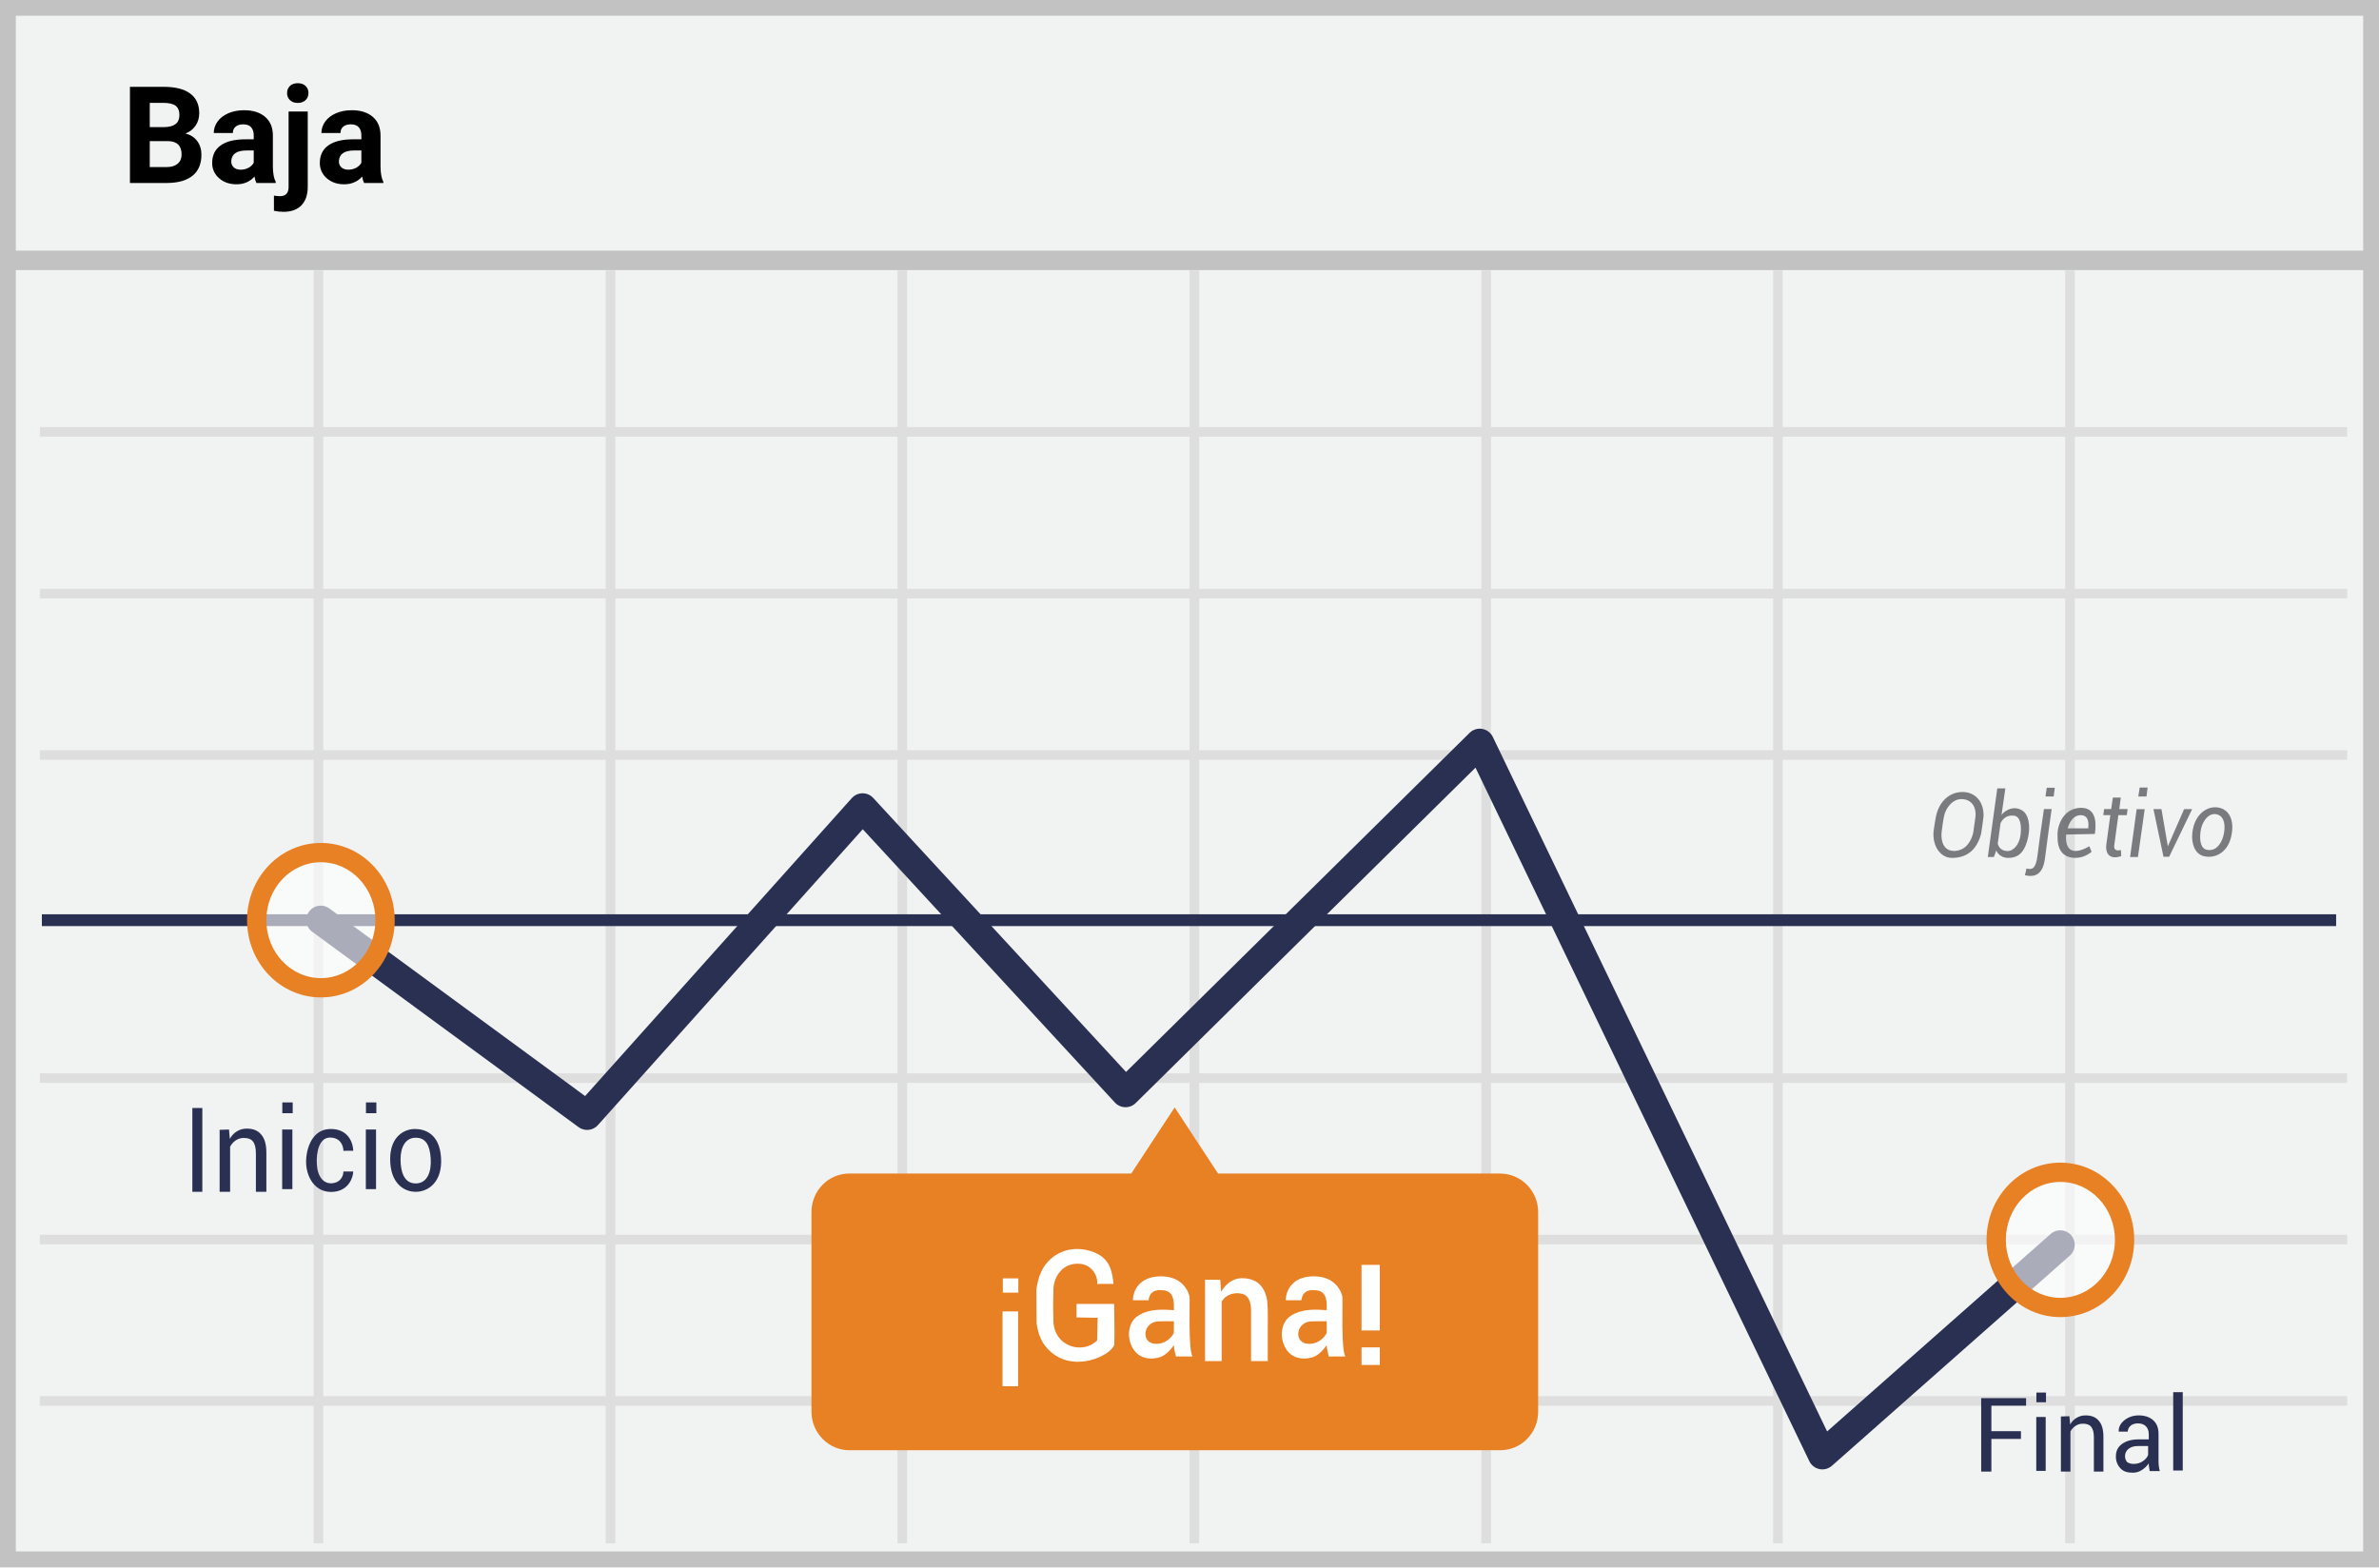
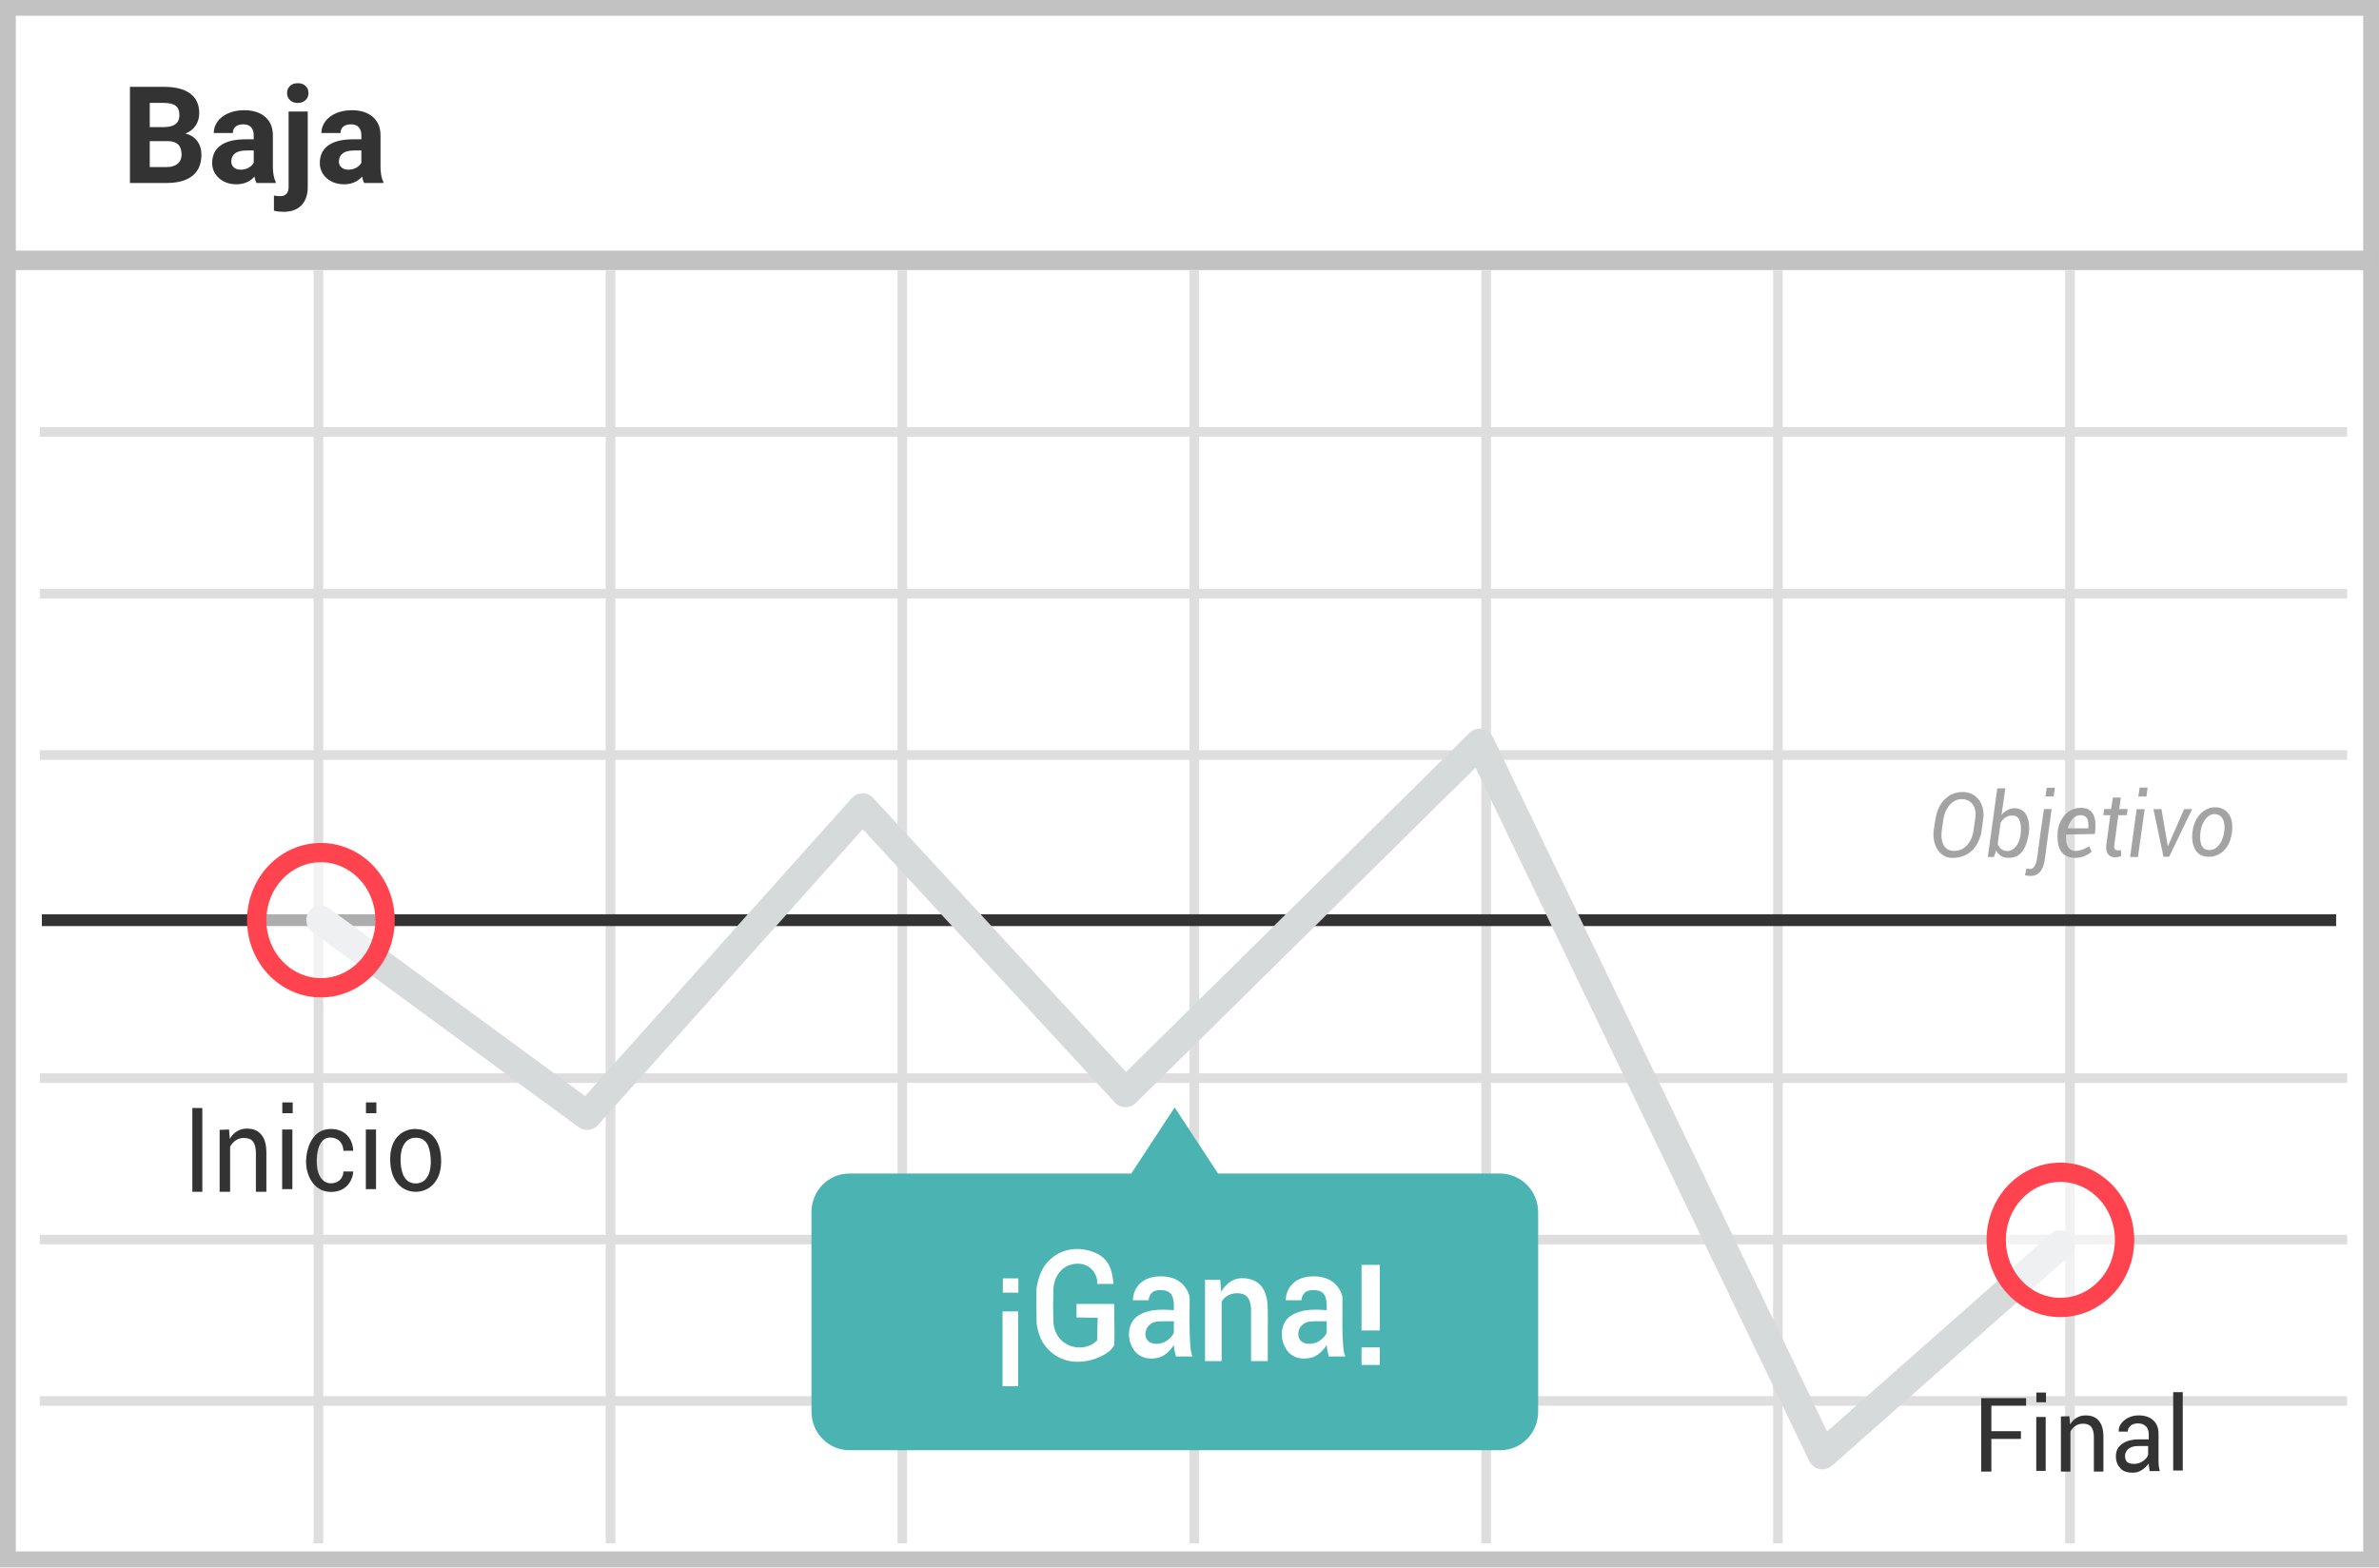
<svg xmlns="http://www.w3.org/2000/svg" width="299" height="197">
  <g fill="none" fill-rule="evenodd">
-     <path fill="#F1F2F2" d="M0 0h299v197H0z" />
+     <path fill="#fff" d="M0 0h299v197H0z" />
    <path d="M1.987 1.98v193.04h295.026V1.98H1.987zM299 0v197H0V0h299z" fill="#C2C2C2" fill-rule="nonzero" />
    <path d="M5 54.894v-1.207h290v1.207H5zM5 75.22v-1.207h290v1.207H5zm0 20.29v-1.207h290v1.207H5zm0 40.618v-1.207h290v1.207H5zm0 20.29v-1.207h290v1.207H5zm0 20.29v-1.207h290v1.207H5zM39.42 34h1.209v160H39.42V34zm36.709 0h1.208v160h-1.208V34zm36.67 0h1.209v160H112.8V34zm36.71 0h1.207v160h-1.208V34zm36.67 0h1.208v160h-1.208V34zm36.671 0h1.208v160h-1.208V34zm36.708 0h1.209v160h-1.209V34z" fill="#DFDEDE" fill-rule="nonzero" />
    <path fill="#C2C2C2" fill-rule="nonzero" d="M.805 33.951v-2.447H298.63v2.447z" />
-     <path d="M188.509 147.514h-35.42l-5.454-8.308-5.455 8.308h-35.42c-2.652 0-4.773 2.162-4.773 4.855v25.074c0 2.693 2.16 4.855 4.773 4.855h81.787c2.652 0 4.773-2.162 4.773-4.855v-25.074c0-2.693-2.16-4.855-4.811-4.855z" fill="#E88024" />
-     <path d="M260.089 178.02l.096 1.042a2.175 2.175 0 0 1 1.944-1.143c.713 0 1.262.202 1.652.672.389.438.583 1.11.583 2.018v4.373h-1.199v-4.339c0-.605-.129-1.043-.356-1.312-.226-.269-.583-.37-1.036-.37-.357 0-.648.101-.907.27a1.9 1.9 0 0 0-.648.706v5.045h-1.198v-6.929l1.069-.033zm10.009 6.398c-.033-.168-.033-.302-.033-.47-.234.337-.53.622-.872.838a2.042 2.042 0 0 1-1.161.335c-.677 0-1.194-.167-1.548-.57a2.089 2.089 0 0 1-.55-1.507c0-.67.26-1.172.776-1.541s1.194-.57 2.064-.57h1.29v-.67c0-.402-.128-.737-.354-.971-.226-.235-.581-.369-1-.369-.387 0-.71.1-.936.302-.225.2-.354.469-.354.737h-1.13v-.034c-.032-.502.194-.971.678-1.373.483-.402 1.097-.637 1.84-.637.74 0 1.354.201 1.806.603.451.402.677.972.677 1.709v3.317c0 .234 0 .469.032.703.032.235.065.47.13.67h-1.26v.067c-.03-.2-.064-.402-.095-.57v.001zm-1.953-.402c.419 0 .837-.1 1.161-.335.354-.235.58-.503.677-.804v-1.106h-1.322c-.485 0-.872.134-1.162.369-.29.234-.42.57-.42.904 0 .302.097.536.259.737.193.134.452.235.807.235zm-13.502-8.265v.945h-4.362v3.208h3.717v.972h-3.717v4.106H249v-9.23l5.643-.001zm1.28 2.369h1.185v6.772h-1.184v-6.772zm.016-3.076v1.222h1.208v-1.222h-1.208zm17.196-.044h1.2v9.848h-1.2V175zM28.78 141.984l.107 1.172c.437-.811 1.256-1.305 2.136-1.286.783 0 1.387.227 1.815.757.427.491.64 1.248.64 2.269v4.916h-1.317v-4.878c0-.681-.141-1.173-.39-1.475-.25-.303-.642-.416-1.14-.416-.392 0-.712.113-.997.302a2.14 2.14 0 0 0-.712.795v5.672h-1.317v-7.79l1.175-.038zm-4.605-2.709h1.255v10.537h-1.255v-10.537zm21.804 2.708h1.282v7.497H45.98v-7.497zm.017-3.404v1.351h1.307v-1.351h-1.307zm-10.532 3.404h1.282v7.497h-1.282v-7.497zm.018-3.404v1.351h1.306v-1.351h-1.306zm7.678 6.081c.72-.027 1.083 0 1.234 0 0-.853-.529-2.819-2.95-2.742-2.422.077-3.068 2.888-2.961 4.466.107 1.578 1.078 3.51 3.237 3.442 2.16-.068 2.674-1.92 2.674-2.564a126.79 126.79 0 0 0-1.234 0c0 .631-.413 1.405-1.44 1.478-1.026.073-1.798-.775-1.897-2.356-.099-1.58.307-3.392 1.65-3.392s1.687 1.066 1.687 1.669v-.001zm8.985-2.744c1.252 0 3.1.589 3.287 3.62.185 3.032-1.591 4.276-3.175 4.276-1.585 0-3.22-1.175-3.22-4.107 0-2.933 1.856-3.79 3.108-3.79v.001zm.1 1.098c-1.261 0-1.903 1.14-1.903 2.718 0 1.577.448 3.028 1.904 3.028s2-1.459 1.886-3.144c-.116-1.686-.624-2.602-1.886-2.602z" fill="#2A3052" fill-rule="nonzero" />
-     <path d="M267.717 107.729h.987l.848-6.015h-1.01l-.825 6.015zm2.2-8.729l-.14 1.123h-1.03l.175-1.123h.996zm-7.33 7.373c.06.158.13.326.292.7-1.227 1.007-2.637.87-3.296.453-.992-.627-.992-1.793-.987-2.694.006-1.15.79-3.289 2.97-3.289 2.182 0 1.823 2.541 1.718 3.289-.223 0-1.426.023-3.609.07-.202 2.795 1.755 2.17 2.913 1.471zm-.131-2.248c.127-1.103-.187-1.655-.943-1.655-1.133 0-1.53 1.296-1.657 1.655h2.6zm-10.893-1.658c.046-.226 1.279-1.395 2.586-.596.821.501 1.058 1.932.76 3.328-.343 1.601-.962 2.401-1.947 2.588-1.44.274-1.95-.596-2.066-.883-.09.278-.19.552-.303.82h-.759l1.191-8.623h1.015c-.35 2.395-.508 3.517-.477 3.366zm-.482 3.587c.16.56.531.866 1.118.92.843.077 1.58-.79 1.744-1.986.163-1.186 0-2.37-.83-2.458-.76-.08-1.321.234-1.68.945l-.351 2.58-.001-.001zm-4.425-6.498c1.58 0 2.697 1.192 2.642 3.056-.132 1.022-.158 1.267-.306 2.197-.501 1.84-1.597 3.031-3.68 3.031-1.365 0-2.47-1.414-2.293-3.344.035-.38.215-1.465.304-1.884.41-1.943 1.754-3.056 3.333-3.056zm.002.897c-1.347-.098-2.133 1.307-2.287 1.98-.154.674-.216 1.174-.352 2.221-.084 1.046.22 2.386 1.7 2.306 1.482-.08 2.1-1.442 2.285-2.306.096-.7.143-.947.275-1.944.132-.997-.275-2.16-1.622-2.257h.001zm10.231 1.245h.969c-.28 1.968-.548 3.939-.802 5.911-.139 1.329-.552 2.901-2.563 2.405a7.32 7.32 0 0 0 .193-.838c.654.127 1.177.19 1.404-1.711.156-1.322.423-3.244.8-5.767zm.355-2.679l-.163 1.106h1.033l.139-1.106h-1.009zm13.407 2.685h1.007l.804 4.677 2.047-4.677h1.009l-2.895 5.995h-.71l-1.262-5.995zm8.156-.196c1.355.228 2.107 1.614 1.597 3.726-.509 2.112-2.234 2.751-3.53 2.354-1.296-.396-1.619-2.212-1.158-3.786.459-1.573 1.736-2.52 3.091-2.293v-.001zm-.165.863c-1.015-.26-1.68.767-1.927 1.507-.246.74-.448 2.703.63 2.938 1.08.236 1.79-.63 2.09-1.727.3-1.098.223-2.458-.793-2.718zm-13.089-2.115h.992l-.185 1.447h1.047l-.106.764h-1.06c-.275 2.016-.44 3.234-.496 3.653-.128.646.146.89.82.734.01.155.023.405.038.749-1.267.482-2.051-.13-1.868-1.483l.499-3.653h-.887l.105-.764h.884l.217-1.447z" opacity=".9" fill="#6D6E71" fill-rule="nonzero" />
-     <path d="M173.421 167.244h-2.301V159h2.301v8.244zm0 4.336h-2.301v-2.214h2.301v2.214zm-21.966-10.712h1.912l.096 1.508c.783-1.265 1.8-1.827 3.048-1.687.725.081 2.25.337 2.704 2.56.166.816.131 2.193.12 4.065-.005.727-.005 1.985 0 3.774h-2.1v-6.402c0-.753-.193-1.593-.777-1.91-.802-.439-2.312-.255-2.917.847v7.465h-2.087v-10.22zm-16.156 4.736v-1.693h4.731c.054 2.952.054 4.672 0 5.162-.399 1.292-5.125 3.642-8.175.662-.91-.888-1.338-1.872-1.571-3.362-.012-1.52-.037-2.948-.027-4.298.23-1.654.743-2.594 1.155-3.128 1.5-1.94 3.89-2.359 5.993-1.572 2.102.786 2.375 2.42 2.545 4.02-.486 0-.744-.024-2.058 0 .133-.9-.623-2.639-2.595-2.544-1.972.096-2.904 1.85-2.904 3.312 0 1.461-.07.97 0 3.875.09 3.335 3.783 4.23 5.499 2.448l.063-2.84-2.656-.042zm-9.299-.759h1.961v9.402H126v-9.402zm.039-4.154v1.798h1.95v-1.798h-1.95zm37.526 2.752c-.625-.005-1.281-.005-1.967 0 0-1.068.705-3.007 3.532-3.007s3.505 2.102 3.582 2.555c.076.452-.197 6.798.394 7.52l-2.1.002c-.173-.643-.26-1.117-.26-1.425-.327.433-.89 1.224-1.756 1.515-.866.29-2.833.446-3.638-1.597-.531-1.346-.192-2.86.805-3.554 1.648-1.146 3.914-.763 4.59-.763.087-2.044-.478-2.52-1.757-2.52-.854 0-1.329.424-1.425 1.274zm3.18 2.644a31.475 31.475 0 0 0-2.073.02c-.824.077-1.558.737-1.496 1.677.074 1.12 1.252 1.326 2.173 1.003.773-.272 1.312-.972 1.397-1.27v-1.43zm-22.389-2.644a128.99 128.99 0 0 0-1.967 0c0-1.068.705-3.007 3.532-3.007s3.505 2.102 3.582 2.555c.076.452-.197 6.798.394 7.52l-2.1.002c-.173-.643-.26-1.117-.26-1.425-.328.433-.89 1.224-1.757 1.515-.866.29-2.832.446-3.637-1.597-.531-1.346-.192-2.86.805-3.554 1.648-1.146 3.914-.763 4.589-.763.088-2.044-.477-2.52-1.757-2.52-.853 0-1.328.424-1.424 1.274zm3.18 2.644a31.475 31.475 0 0 0-2.073.02c-.824.077-1.558.737-1.497 1.677.075 1.12 1.253 1.326 2.174 1.003.773-.272 1.312-.972 1.396-1.27v-1.43z" fill="#FFF" fill-rule="nonzero" />
+     <path d="M188.509 147.514h-35.42l-5.454-8.308-5.455 8.308h-35.42c-2.652 0-4.773 2.162-4.773 4.855v25.074c0 2.693 2.16 4.855 4.773 4.855h81.787c2.652 0 4.773-2.162 4.773-4.855v-25.074c0-2.693-2.16-4.855-4.811-4.855z" fill="#4BB4B3" />
+     <path d="M260.089 178.02l.096 1.042a2.175 2.175 0 011.944-1.143c.713 0 1.262.202 1.652.672.389.438.583 1.11.583 2.018v4.373h-1.199v-4.339c0-.605-.129-1.043-.356-1.312-.226-.269-.583-.37-1.036-.37-.357 0-.648.101-.907.27a1.9 1.9 0 00-.648.706v5.045h-1.198v-6.929l1.069-.033zm10.009 6.398c-.033-.168-.033-.302-.033-.47-.234.337-.53.622-.872.838a2.042 2.042 0 01-1.161.335c-.677 0-1.194-.167-1.548-.57a2.089 2.089 0 01-.55-1.507c0-.67.26-1.172.776-1.541s1.194-.57 2.064-.57h1.29v-.67c0-.402-.128-.737-.354-.971-.226-.235-.581-.369-1-.369-.387 0-.71.1-.936.302-.225.2-.354.469-.354.737h-1.13v-.034c-.032-.502.194-.971.678-1.373.483-.402 1.097-.637 1.84-.637.74 0 1.354.201 1.806.603.451.402.677.972.677 1.709v3.317c0 .234 0 .469.032.703.032.235.065.47.13.67h-1.26v.067c-.03-.2-.064-.402-.095-.57v.001zm-1.953-.402c.419 0 .837-.1 1.161-.335.354-.235.58-.503.677-.804v-1.106h-1.322c-.485 0-.872.134-1.162.369-.29.234-.42.57-.42.904 0 .302.097.536.259.737.193.134.452.235.807.235zm-13.502-8.265v.945h-4.362v3.208h3.717v.972h-3.717v4.106H249v-9.23l5.643-.001zm1.28 2.369h1.185v6.772h-1.184v-6.772zm.016-3.076v1.222h1.208v-1.222h-1.208zm17.196-.044h1.2v9.848h-1.2V175zM28.78 141.984l.107 1.172c.437-.811 1.256-1.305 2.136-1.286.783 0 1.387.227 1.815.757.427.491.64 1.248.64 2.269v4.916h-1.317v-4.878c0-.681-.141-1.173-.39-1.475-.25-.303-.642-.416-1.14-.416-.392 0-.712.113-.997.302a2.14 2.14 0 00-.712.795v5.672h-1.317v-7.79l1.175-.038zm-4.605-2.709h1.255v10.537h-1.255v-10.537zm21.804 2.708h1.282v7.497H45.98v-7.497zm.017-3.404v1.351h1.307v-1.351h-1.307zm-10.532 3.404h1.282v7.497h-1.282v-7.497zm.018-3.404v1.351h1.306v-1.351h-1.306zm7.678 6.081c.72-.027 1.083 0 1.234 0 0-.853-.529-2.819-2.95-2.742-2.422.077-3.068 2.888-2.961 4.466.107 1.578 1.078 3.51 3.237 3.442 2.16-.068 2.674-1.92 2.674-2.564a126.79 126.79 0 00-1.234 0c0 .631-.413 1.405-1.44 1.478-1.026.073-1.798-.775-1.897-2.356-.099-1.58.307-3.392 1.65-3.392s1.687 1.066 1.687 1.669v-.001zm8.985-2.744c1.252 0 3.1.589 3.287 3.62.185 3.032-1.591 4.276-3.175 4.276-1.585 0-3.22-1.175-3.22-4.107 0-2.933 1.856-3.79 3.108-3.79v.001zm.1 1.098c-1.261 0-1.903 1.14-1.903 2.718 0 1.577.448 3.028 1.904 3.028s2-1.459 1.886-3.144c-.116-1.686-.624-2.602-1.886-2.602z" fill="#333" fill-rule="nonzero" />
+     <path d="M267.717 107.729h.987l.848-6.015h-1.01l-.825 6.015zm2.2-8.729l-.14 1.123h-1.03l.175-1.123h.996zm-7.33 7.373c.06.158.13.326.292.7-1.227 1.007-2.637.87-3.296.453-.992-.627-.992-1.793-.987-2.694.006-1.15.79-3.289 2.97-3.289 2.182 0 1.823 2.541 1.718 3.289-.223 0-1.426.023-3.609.07-.202 2.795 1.755 2.17 2.913 1.471zm-.131-2.248c.127-1.103-.187-1.655-.943-1.655-1.133 0-1.53 1.296-1.657 1.655h2.6zm-10.893-1.658c.046-.226 1.279-1.395 2.586-.596.821.501 1.058 1.932.76 3.328-.343 1.601-.962 2.401-1.947 2.588-1.44.274-1.95-.596-2.066-.883-.09.278-.19.552-.303.82h-.759l1.191-8.623h1.015c-.35 2.395-.508 3.517-.477 3.366zm-.482 3.587c.16.56.531.866 1.118.92.843.077 1.58-.79 1.744-1.986.163-1.186 0-2.37-.83-2.458-.76-.08-1.321.234-1.68.945l-.351 2.58-.001-.001zm-4.425-6.498c1.58 0 2.697 1.192 2.642 3.056-.132 1.022-.158 1.267-.306 2.197-.501 1.84-1.597 3.031-3.68 3.031-1.365 0-2.47-1.414-2.293-3.344.035-.38.215-1.465.304-1.884.41-1.943 1.754-3.056 3.333-3.056zm.002.897c-1.347-.098-2.133 1.307-2.287 1.98-.154.674-.216 1.174-.352 2.221-.084 1.046.22 2.386 1.7 2.306 1.482-.08 2.1-1.442 2.285-2.306.096-.7.143-.947.275-1.944.132-.997-.275-2.16-1.622-2.257h.001zm10.231 1.245h.969c-.28 1.968-.548 3.939-.802 5.911-.139 1.329-.552 2.901-2.563 2.405a7.32 7.32 0 00.193-.838c.654.127 1.177.19 1.404-1.711.156-1.322.423-3.244.8-5.767zm.355-2.679l-.163 1.106h1.033l.139-1.106h-1.009zm13.407 2.685h1.007l.804 4.677 2.047-4.677h1.009l-2.895 5.995h-.71l-1.262-5.995zm8.156-.196c1.355.228 2.107 1.614 1.597 3.726-.509 2.112-2.234 2.751-3.53 2.354-1.296-.396-1.619-2.212-1.158-3.786.459-1.573 1.736-2.52 3.091-2.293v-.001zm-.165.863c-1.015-.26-1.68.767-1.927 1.507-.246.74-.448 2.703.63 2.938 1.08.236 1.79-.63 2.09-1.727.3-1.098.223-2.458-.793-2.718zm-13.089-2.115h.992l-.185 1.447h1.047l-.106.764h-1.06c-.275 2.016-.44 3.234-.496 3.653-.128.646.146.89.82.734.01.155.023.405.038.749-1.267.482-2.051-.13-1.868-1.483l.499-3.653h-.887l.105-.764h.884l.217-1.447z" opacity=".9" fill="#999" fill-rule="nonzero" />
+     <path d="M173.421 167.244h-2.301V159h2.301v8.244zm0 4.336h-2.301v-2.214h2.301v2.214zm-21.966-10.712h1.912l.096 1.508c.783-1.265 1.8-1.827 3.048-1.687.725.081 2.25.337 2.704 2.56.166.816.131 2.193.12 4.065-.005.727-.005 1.985 0 3.774h-2.1v-6.402c0-.753-.193-1.593-.777-1.91-.802-.439-2.312-.255-2.917.847v7.465h-2.087v-10.22zm-16.156 4.736v-1.693h4.731c.054 2.952.054 4.672 0 5.162-.399 1.292-5.125 3.642-8.175.662-.91-.888-1.338-1.872-1.571-3.362-.012-1.52-.037-2.948-.027-4.298.23-1.654.743-2.594 1.155-3.128 1.5-1.94 3.89-2.359 5.993-1.572 2.102.786 2.375 2.42 2.545 4.02-.486 0-.744-.024-2.058 0 .133-.9-.623-2.639-2.595-2.544-1.972.096-2.904 1.85-2.904 3.312 0 1.461-.07.97 0 3.875.09 3.335 3.783 4.23 5.499 2.448l.063-2.84-2.656-.042zm-9.299-.759h1.961v9.402H126v-9.402zm.039-4.154v1.798h1.95v-1.798h-1.95zm37.526 2.752c-.625-.005-1.281-.005-1.967 0 0-1.068.705-3.007 3.532-3.007s3.505 2.102 3.582 2.555c.076.452-.197 6.798.394 7.52l-2.1.002c-.173-.643-.26-1.117-.26-1.425-.327.433-.89 1.224-1.756 1.515-.866.29-2.833.446-3.638-1.597-.531-1.346-.192-2.86.805-3.554 1.648-1.146 3.914-.763 4.59-.763.087-2.044-.478-2.52-1.757-2.52-.854 0-1.329.424-1.425 1.274zm3.18 2.644a31.475 31.475 0 00-2.073.02c-.824.077-1.558.737-1.496 1.677.074 1.12 1.252 1.326 2.173 1.003.773-.272 1.312-.972 1.397-1.27v-1.43zm-22.389-2.644a128.99 128.99 0 00-1.967 0c0-1.068.705-3.007 3.532-3.007s3.505 2.102 3.582 2.555c.076.452-.197 6.798.394 7.52l-2.1.002c-.173-.643-.26-1.117-.26-1.425-.328.433-.89 1.224-1.757 1.515-.866.29-2.832.446-3.637-1.597-.531-1.346-.192-2.86.805-3.554 1.648-1.146 3.914-.763 4.589-.763.088-2.044-.477-2.52-1.757-2.52-.853 0-1.328.424-1.424 1.274zm3.18 2.644a31.475 31.475 0 00-2.073.02c-.824.077-1.558.737-1.497 1.677.075 1.12 1.253 1.326 2.174 1.003.773-.272 1.312-.972 1.396-1.27v-1.43z" fill="#FFF" fill-rule="nonzero" />
    <g transform="translate(5 10)">
-       <path fill="#2A3052" fill-rule="nonzero" d="M.262 106.411v-1.485h288.35v1.485z" />
-       <path d="M103.433 94.236L70.147 131.43a1.818 1.818 0 0 1-2.43.253l-33.463-24.547a1.818 1.818 0 1 1 2.15-2.932l32.134 23.572 33.52-37.454a1.818 1.818 0 0 1 2.69-.02l31.776 34.444 43.18-42.625a1.818 1.818 0 0 1 2.914.506l42.02 87.307 28.114-24.84a1.818 1.818 0 0 1 2.407 2.725l-29.915 26.43a1.818 1.818 0 0 1-2.841-.574l-41.957-87.179-42.706 42.158a1.818 1.818 0 0 1-2.613-.06l-31.694-34.357z" fill="#2A3052" fill-rule="nonzero" />
+       <path fill="#333" fill-rule="nonzero" d="M.262 106.411v-1.485h288.35v1.485z" />
+       <path d="M103.433 94.236L70.147 131.43a1.818 1.818 0 01-2.43.253l-33.463-24.547a1.818 1.818 0 112.15-2.932l32.134 23.572 33.52-37.454a1.818 1.818 0 012.69-.02l31.776 34.444 43.18-42.625a1.818 1.818 0 012.914.506l42.02 87.307 28.114-24.84a1.818 1.818 0 012.407 2.725l-29.915 26.43a1.818 1.818 0 01-2.841-.574l-41.957-87.179-42.706 42.158a1.818 1.818 0 01-2.613-.06l-31.694-34.357z" fill="#D6DADB" fill-rule="nonzero" />
      <ellipse fill="#FFF" opacity=".6" cx="35.33" cy="105.669" rx="8.067" ry="8.496" />
-       <path d="M35.33 115.376c-5.14 0-9.28-4.36-9.28-9.707 0-5.348 4.14-9.708 9.28-9.708 5.139 0 9.279 4.36 9.279 9.708s-4.14 9.707-9.28 9.707zm0-2.423c3.771 0 6.855-3.248 6.855-7.284 0-4.037-3.084-7.284-6.855-7.284-3.772 0-6.856 3.247-6.856 7.284 0 4.036 3.084 7.284 6.856 7.284z" fill="#E88024" fill-rule="nonzero" />
+       <path d="M35.33 115.376c-5.14 0-9.28-4.36-9.28-9.707 0-5.348 4.14-9.708 9.28-9.708 5.139 0 9.279 4.36 9.279 9.708s-4.14 9.707-9.28 9.707zm0-2.423c3.771 0 6.855-3.248 6.855-7.284 0-4.037-3.084-7.284-6.855-7.284-3.772 0-6.856 3.247-6.856 7.284 0 4.036 3.084 7.284 6.856 7.284z" fill="#FF444F" fill-rule="nonzero" />
      <ellipse fill="#FFF" opacity=".6" cx="253.956" cy="145.855" rx="8.067" ry="8.496" />
-       <path d="M253.956 155.563c-5.14 0-9.28-4.36-9.28-9.707 0-5.348 4.14-9.708 9.28-9.708 5.139 0 9.279 4.36 9.279 9.708s-4.14 9.707-9.28 9.707zm0-2.423c3.771 0 6.855-3.248 6.855-7.284 0-4.037-3.084-7.284-6.855-7.284-3.772 0-6.856 3.247-6.856 7.284 0 4.036 3.084 7.284 6.856 7.284z" fill="#E88024" fill-rule="nonzero" />
-       <path d="M11.332 13V.914h4.234c1.466 0 2.578.28 3.337.843.758.561 1.137 1.384 1.137 2.47 0 .591-.152 1.113-.457 1.564a2.637 2.637 0 0 1-1.27.992c.62.155 1.108.467 1.465.938.357.47.536 1.046.536 1.726 0 1.162-.371 2.042-1.113 2.64-.741.598-1.798.902-3.17.913h-4.699zm2.49-5.263V11h2.134c.586 0 1.044-.14 1.374-.42.329-.28.493-.665.493-1.158 0-1.106-.572-1.668-1.718-1.685h-2.282zm0-1.76h1.843c1.256-.022 1.885-.522 1.885-1.502 0-.548-.16-.942-.478-1.183-.318-.24-.82-.36-1.506-.36h-1.743v3.046zM27.229 13a2.664 2.664 0 0 1-.24-.805c-.582.647-1.337.971-2.267.971-.88 0-1.609-.255-2.187-.764a2.456 2.456 0 0 1-.867-1.925c0-.952.353-1.683 1.058-2.192.706-.509 1.725-.766 3.059-.772h1.104V7c0-.416-.107-.748-.32-.997-.213-.249-.549-.373-1.008-.373-.404 0-.721.097-.95.29-.23.194-.345.46-.345.797h-2.399c0-.52.16-1.001.481-1.444.321-.443.775-.79 1.362-1.042.586-.252 1.245-.377 1.975-.377 1.107 0 1.986.278 2.636.834.65.556.975 1.338.975 2.345v3.893c.006.852.125 1.497.357 1.934V13h-2.424zm-1.984-1.668c.355 0 .681-.08.98-.237.299-.158.52-.37.664-.635V8.916h-.897c-1.2 0-1.84.415-1.917 1.245l-.008.141a.96.96 0 0 0 .315.739c.21.194.498.29.863.29zm8.434-7.313v9.47c0 .991-.263 1.762-.789 2.313-.525.55-1.283.825-2.274.825-.415 0-.81-.047-1.187-.14v-1.902c.288.05.54.075.755.075.725 0 1.088-.384 1.088-1.154V4.02h2.407zM31.08 1.694c0-.36.12-.655.36-.888.242-.232.57-.348.985-.348.415 0 .742.116.983.348.24.233.361.529.361.888 0 .366-.123.664-.37.897-.245.232-.57.348-.974.348s-.73-.116-.976-.348a1.18 1.18 0 0 1-.37-.897zM40.759 13a2.664 2.664 0 0 1-.241-.805c-.581.647-1.337.971-2.266.971-.88 0-1.61-.255-2.188-.764a2.456 2.456 0 0 1-.867-1.925c0-.952.353-1.683 1.058-2.192.706-.509 1.726-.766 3.06-.772h1.103V7c0-.416-.106-.748-.32-.997-.212-.249-.549-.373-1.008-.373-.404 0-.72.097-.95.29-.23.194-.345.46-.345.797h-2.399c0-.52.16-1.001.482-1.444.32-.443.774-.79 1.361-1.042s1.245-.377 1.976-.377c1.106 0 1.985.278 2.635.834.65.556.975 1.338.975 2.345v3.893c.006.852.125 1.497.357 1.934V13H40.76zm-1.984-1.668c.354 0 .68-.08.98-.237.298-.158.52-.37.663-.635V8.916h-.896c-1.201 0-1.84.415-1.918 1.245l-.008.141a.96.96 0 0 0 .315.739c.21.194.498.29.864.29z" fill="#000" fill-rule="nonzero" />
+       <path d="M253.956 155.563c-5.14 0-9.28-4.36-9.28-9.707 0-5.348 4.14-9.708 9.28-9.708 5.139 0 9.279 4.36 9.279 9.708s-4.14 9.707-9.28 9.707zm0-2.423c3.771 0 6.855-3.248 6.855-7.284 0-4.037-3.084-7.284-6.855-7.284-3.772 0-6.856 3.247-6.856 7.284 0 4.036 3.084 7.284 6.856 7.284z" fill="#FF444F" fill-rule="nonzero" />
+       <path d="M11.332 13V.914h4.234c1.466 0 2.578.28 3.337.843.758.561 1.137 1.384 1.137 2.47 0 .591-.152 1.113-.457 1.564a2.637 2.637 0 01-1.27.992c.62.155 1.108.467 1.465.938.357.47.536 1.046.536 1.726 0 1.162-.371 2.042-1.113 2.64-.741.598-1.798.902-3.17.913h-4.699zm2.49-5.263V11h2.134c.586 0 1.044-.14 1.374-.42.329-.28.493-.665.493-1.158 0-1.106-.572-1.668-1.718-1.685h-2.282zm0-1.76h1.843c1.256-.022 1.885-.522 1.885-1.502 0-.548-.16-.942-.478-1.183-.318-.24-.82-.36-1.506-.36h-1.743v3.046zM27.229 13a2.664 2.664 0 01-.24-.805c-.582.647-1.337.971-2.267.971-.88 0-1.609-.255-2.187-.764a2.456 2.456 0 01-.867-1.925c0-.952.353-1.683 1.058-2.192.706-.509 1.725-.766 3.059-.772h1.104V7c0-.416-.107-.748-.32-.997-.213-.249-.549-.373-1.008-.373-.404 0-.721.097-.95.29-.23.194-.345.46-.345.797h-2.399c0-.52.16-1.001.481-1.444.321-.443.775-.79 1.362-1.042.586-.252 1.245-.377 1.975-.377 1.107 0 1.986.278 2.636.834.65.556.975 1.338.975 2.345v3.893c.006.852.125 1.497.357 1.934V13h-2.424zm-1.984-1.668c.355 0 .681-.08.98-.237.299-.158.52-.37.664-.635V8.916h-.897c-1.2 0-1.84.415-1.917 1.245l-.008.141a.96.96 0 00.315.739c.21.194.498.29.863.29zm8.434-7.313v9.47c0 .991-.263 1.762-.789 2.313-.525.55-1.283.825-2.274.825-.415 0-.81-.047-1.187-.14v-1.902c.288.05.54.075.755.075.725 0 1.088-.384 1.088-1.154V4.02h2.407zM31.08 1.694c0-.36.12-.655.36-.888.242-.232.57-.348.985-.348.415 0 .742.116.983.348.24.233.361.529.361.888 0 .366-.123.664-.37.897-.245.232-.57.348-.974.348s-.73-.116-.976-.348a1.18 1.18 0 01-.37-.897zM40.759 13a2.664 2.664 0 01-.241-.805c-.581.647-1.337.971-2.266.971-.88 0-1.61-.255-2.188-.764a2.456 2.456 0 01-.867-1.925c0-.952.353-1.683 1.058-2.192.706-.509 1.726-.766 3.06-.772h1.103V7c0-.416-.106-.748-.32-.997-.212-.249-.549-.373-1.008-.373-.404 0-.72.097-.95.29-.23.194-.345.46-.345.797h-2.399c0-.52.16-1.001.482-1.444.32-.443.774-.79 1.361-1.042s1.245-.377 1.976-.377c1.106 0 1.985.278 2.635.834.65.556.975 1.338.975 2.345v3.893c.006.852.125 1.497.357 1.934V13H40.76zm-1.984-1.668c.354 0 .68-.08.98-.237.298-.158.52-.37.663-.635V8.916h-.896c-1.201 0-1.84.415-1.918 1.245l-.008.141a.96.96 0 00.315.739c.21.194.498.29.864.29z" fill="#333" fill-rule="nonzero" />
    </g>
  </g>
</svg>
